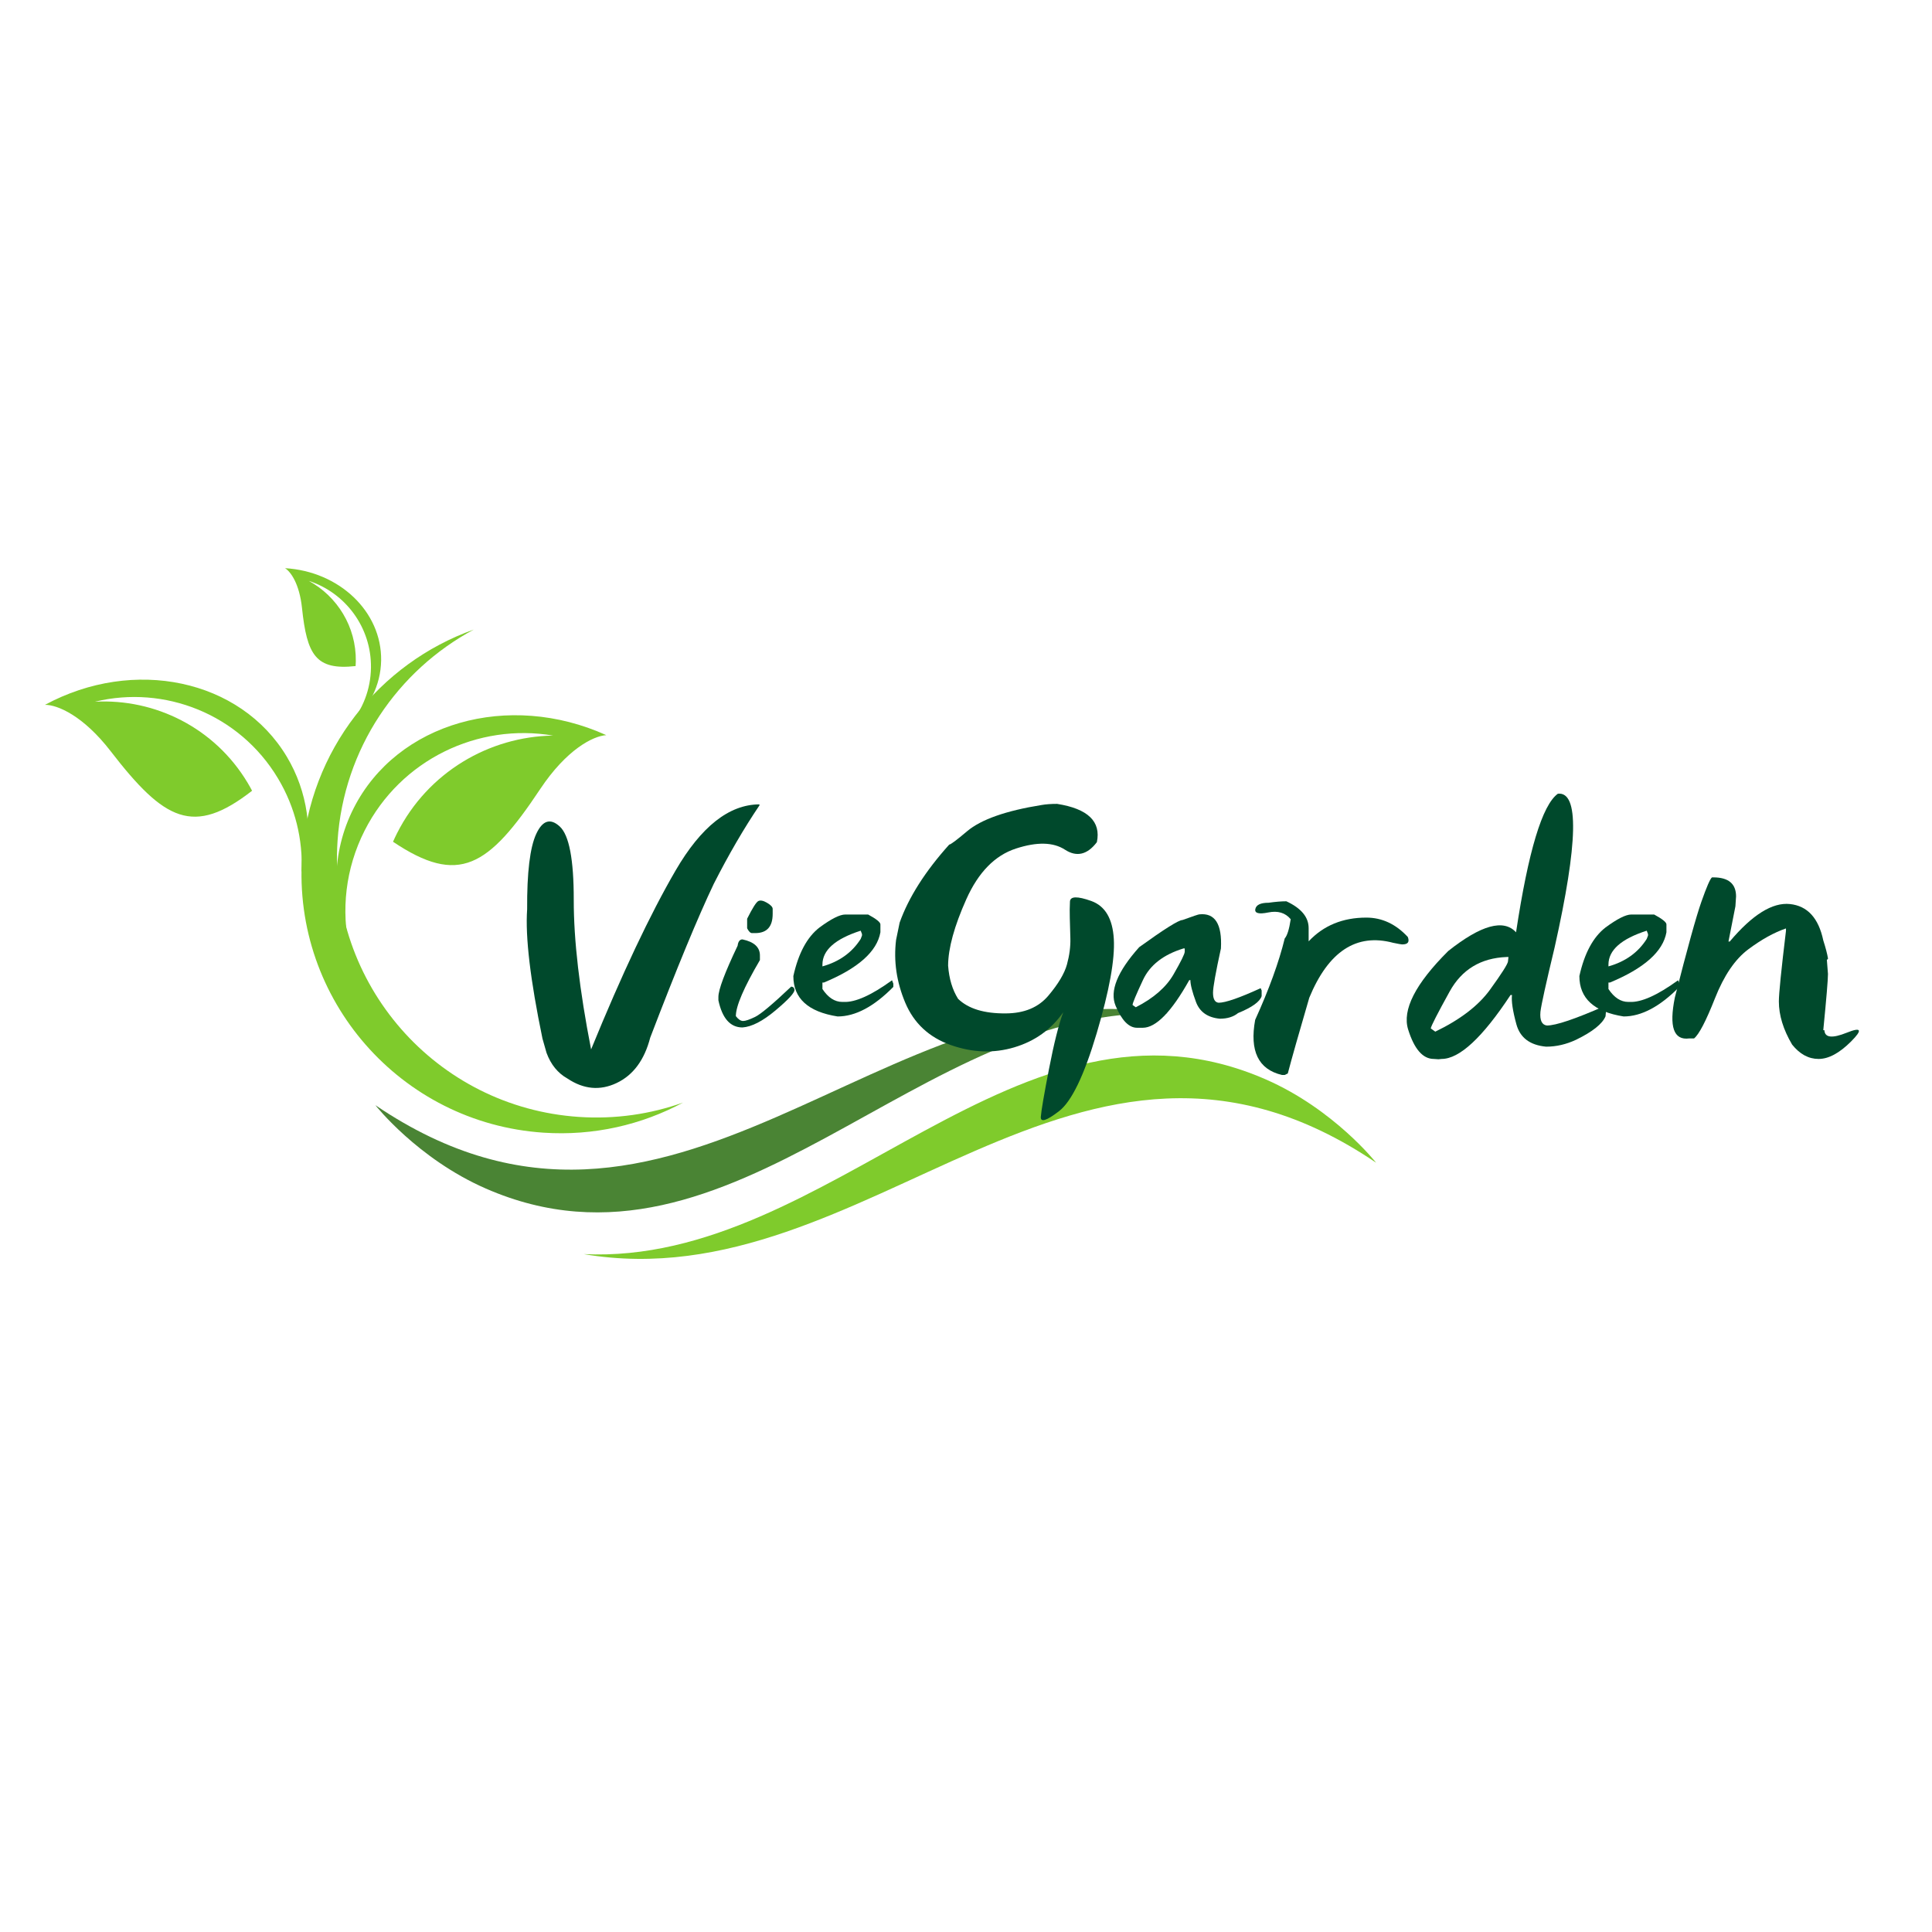
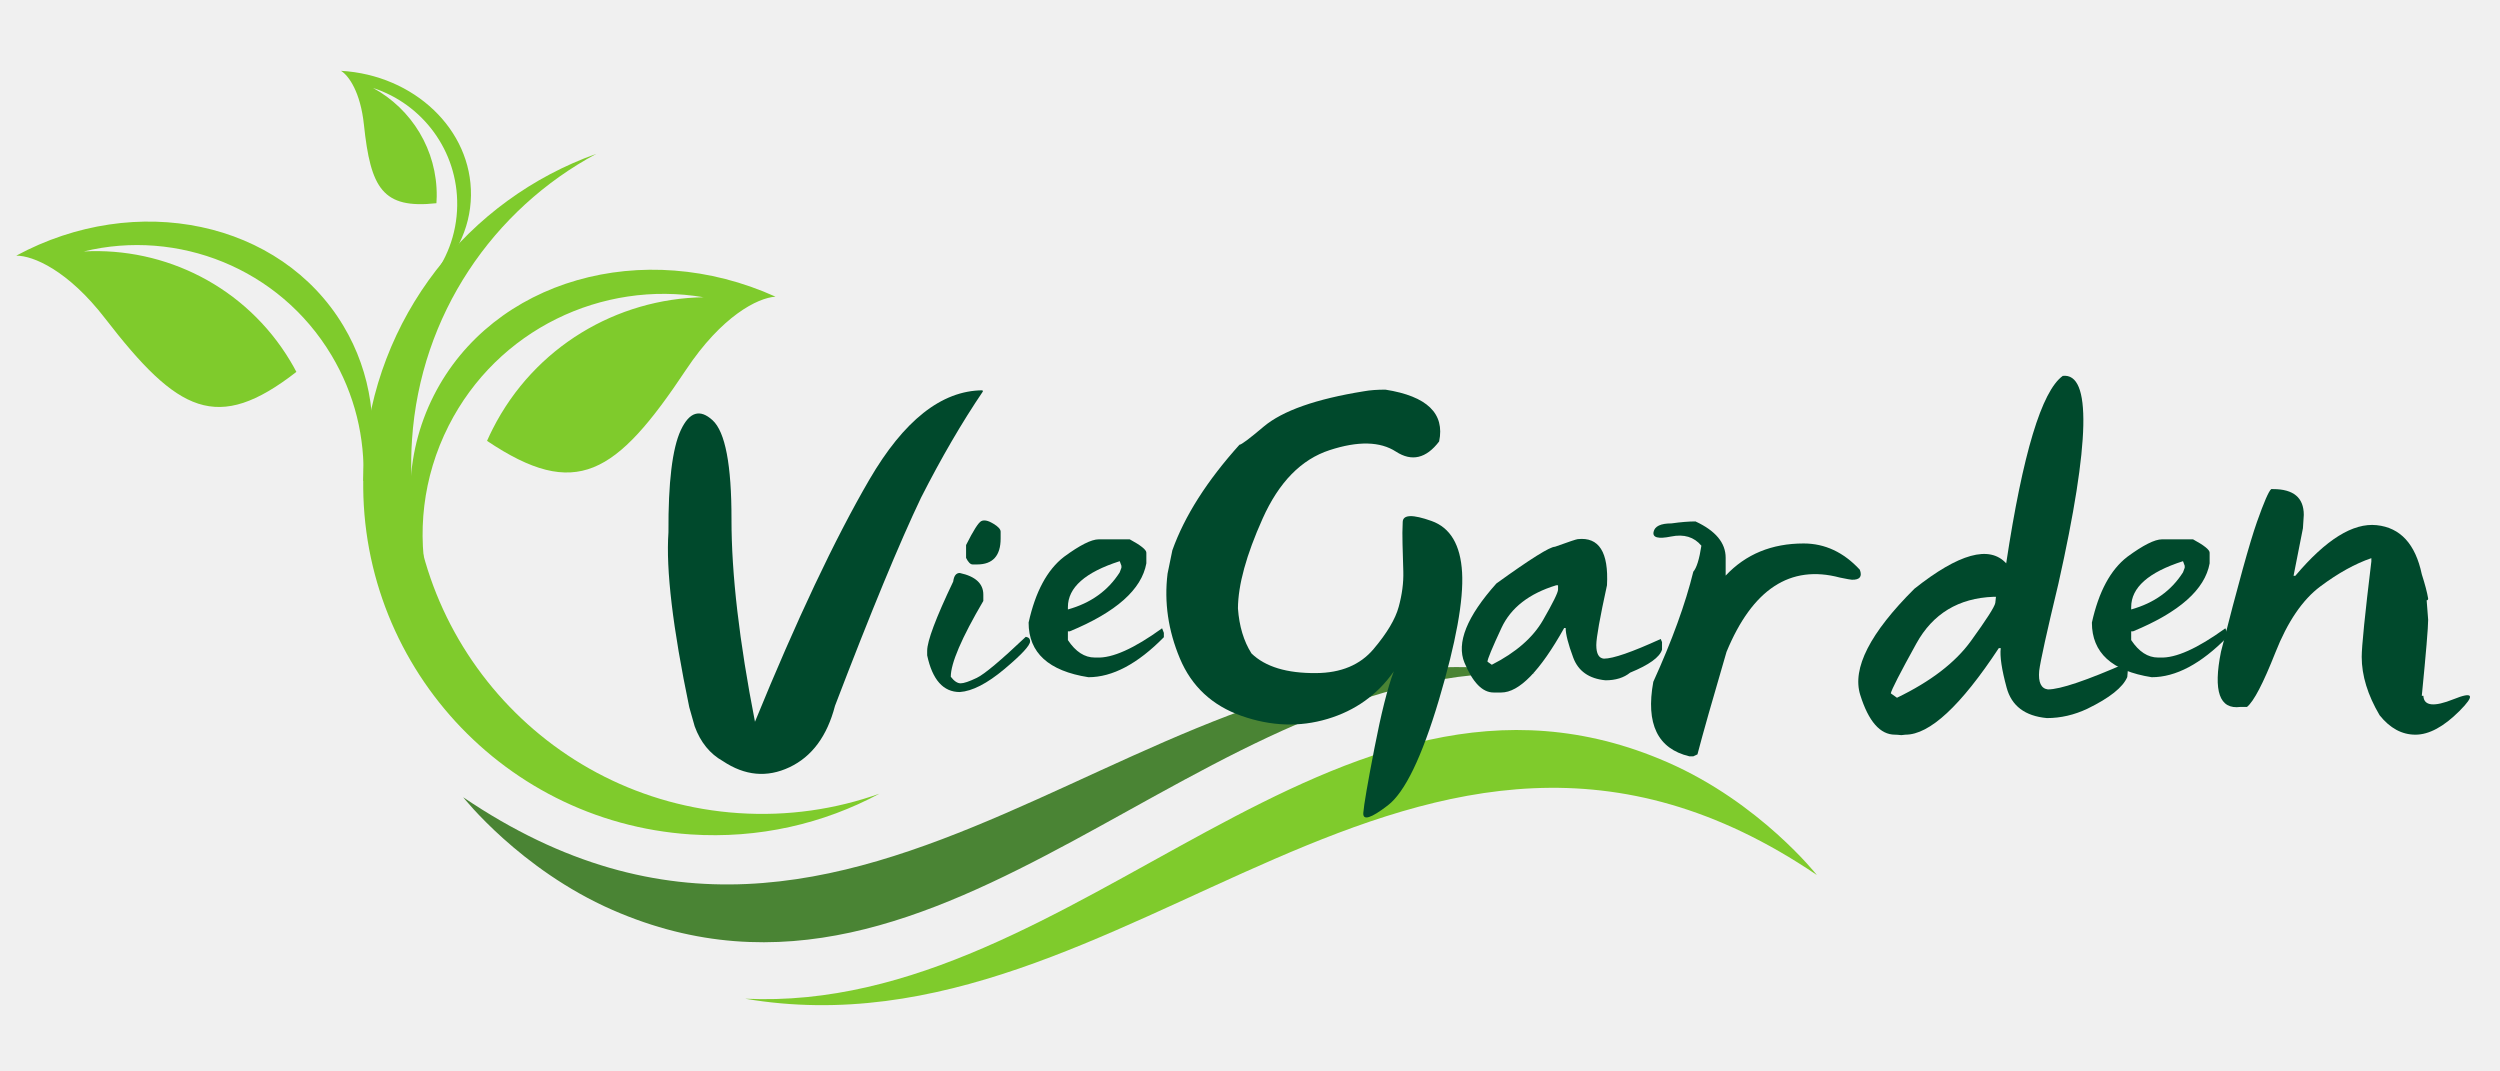
- <svg xmlns="http://www.w3.org/2000/svg" width="2000" zoomAndPan="magnify" viewBox="0 0 1500 1500" height="2000" preserveAspectRatio="xMidYMid meet" version="1.0">
+ <svg xmlns="http://www.w3.org/2000/svg" width="794" zoomAndPan="magnify" viewBox="0 0 595.5 255" height="340" preserveAspectRatio="xMidYMid meet" version="1.0">
  <defs>
    <g />
-     <clipPath id="7ead4bcc14">
-       <path d="M 453 819.125 L 1068.398 819.125 L 1068.398 977.402 L 453 977.402 Z M 453 819.125 " clip-rule="nonzero" />
+     <clipPath id="c086549042">
+       <path d="M 3 16 L 594 16 L 594 254.891 L 3 254.891 Z M 3 16 " clip-rule="nonzero" />
    </clipPath>
-     <clipPath id="fb66df8dc3">
-       <path d="M 221 441.152 L 296 441.152 L 296 563 L 221 563 Z M 221 441.152 " clip-rule="nonzero" />
+     <clipPath id="f6dae616c4">
+       <path d="M 0.355 0.652 L 590.023 0.652 L 590.023 238.891 L 0.355 238.891 Z M 0.355 0.652 " clip-rule="nonzero" />
    </clipPath>
-     <clipPath id="610cdbc0b0">
-       <rect x="0" width="1051" y="0" height="381" />
+     <clipPath id="ba265ce7bc">
+       <path d="M 174 157.742 L 429.785 157.742 L 429.785 223.43 L 174 223.43 Z M 174 157.742 " clip-rule="nonzero" />
+     </clipPath>
+     <clipPath id="de67a6cff1">
+       <path d="M 0.391 36 L 86 36 L 86 99 L 0.391 99 Z M 0.391 36 " clip-rule="nonzero" />
+     </clipPath>
+     <clipPath id="775ca77652">
+       <path d="M 78 0.875 L 110 0.875 L 110 52 L 78 52 Z M 78 0.875 " clip-rule="nonzero" />
+     </clipPath>
+     <clipPath id="97591a1880">
+       <path d="M 154 40 L 590.023 40 L 590.023 199 L 154 199 Z M 154 40 " clip-rule="nonzero" />
+     </clipPath>
+     <clipPath id="631f4e6bcf">
+       <rect x="0" width="437" y="0" height="159" />
+     </clipPath>
+     <clipPath id="29e9474ad1">
+       <rect x="0" width="591" y="0" height="239" />
+     </clipPath>
+     <clipPath id="5f7922118b">
+       <rect x="0" width="591" y="0" height="239" />
    </clipPath>
  </defs>
-   <rect x="-150" width="1800" fill="#ffffff" y="-150" height="1800" fill-opacity="1" />
-   <path fill="#4a8434" d="M 906.609 787.078 C 714.59 777.863 569.121 1006.691 377.148 922.766 C 324.094 899.555 291.453 858.066 291.453 858.066 C 522.988 1014.984 684.922 749.383 906.609 787.078 " fill-opacity="1" fill-rule="nonzero" />
-   <g clip-path="url(#7ead4bcc14)">
-     <path fill="#7fcb2c" d="M 453.215 973.691 C 645.246 982.895 790.703 754.078 982.691 838.02 C 1035.742 861.215 1068.387 902.703 1068.387 902.703 C 836.84 745.785 674.902 1011.398 453.215 973.691 " fill-opacity="1" fill-rule="nonzero" />
-   </g>
-   <path fill="#7fcb2c" d="M 283.102 644.844 C 311.145 589.523 371.336 561.207 429.402 571.102 C 379.824 571.898 332.34 599.434 308.355 646.746 C 307.203 648.984 306.164 651.246 305.137 653.531 C 356.172 687.777 379.109 673.219 419.328 612.742 C 439.852 581.887 460.398 571.449 470.707 570.758 C 394.871 536.465 308.332 560.918 274.582 627.496 C 257.043 662.09 257.148 701.445 271.41 737.031 C 264.77 706.949 268.09 674.477 283.102 644.844 " fill-opacity="1" fill-rule="nonzero" />
-   <path fill="#7fcb2c" d="M 236.383 677.051 C 243.047 646.562 239.066 614.867 222.672 587.492 C 186.613 527.258 103.812 510.027 34.93 547.227 C 44.637 547.18 64.609 555.621 85.906 583.215 C 127.637 637.289 150.109 649.434 195.711 613.941 C 194.629 611.867 193.488 609.812 192.266 607.781 C 166.645 564.977 120.27 542.277 73.695 544.816 C 127.531 531.688 185.867 554.285 215.82 604.336 C 229.359 626.941 235.195 652.008 234.145 676.52 C 234.93 676.609 235.68 676.797 236.383 677.051 " fill-opacity="1" fill-rule="nonzero" />
-   <g clip-path="url(#fb66df8dc3)">
-     <path fill="#7fcb2c" d="M 288.016 518.422 C 288.43 487.035 268.09 460.195 239.738 450.992 C 261.773 463 276.602 486.496 276.254 513.348 C 276.23 514.617 276.172 515.887 276.094 517.133 C 245.168 520.512 238.328 508.594 234.469 472.031 C 232.508 453.379 225.762 443.875 221.301 441.141 C 263.352 443.574 296.41 474.867 295.914 512.645 C 295.648 532.277 286.367 549.902 271.617 562.496 C 281.664 550.57 287.797 535.23 288.016 518.422 " fill-opacity="1" fill-rule="nonzero" />
-   </g>
-   <path fill="#7fcb2c" d="M 449.492 867.176 C 338.566 859.785 254.668 763.824 262.07 652.871 C 266.855 581.023 308.781 520.5 367.855 488.789 C 294.59 514.906 240.023 582.512 234.523 665.098 C 227.109 776.055 311.031 872 421.934 879.406 C 461.02 882.012 498.23 873.281 530.379 856.012 C 505.207 864.984 477.844 869.07 449.492 867.176 " fill-opacity="1" fill-rule="nonzero" />
-   <g transform="matrix(1, 0, 0, 1, 404, 537)">
-     <g clip-path="url(#610cdbc0b0)">
-       <g fill="#00492c" fill-opacity="1">
-         <g transform="translate(0.628648, 285.1599)">
-           <g>
-             <path d="M 184.859 -197.656 L 185.109 -197.016 C 173.066 -179.211 161.234 -158.898 149.609 -136.078 C 137.242 -110.148 120.773 -70.305 100.203 -16.547 C 95.691 0.836 87 12.582 74.125 18.688 C 61.25 24.789 48.5 23.617 35.875 15.172 C 28.426 10.992 23.031 4.348 19.688 -4.766 L 16.547 -15.797 C 7.109 -61.285 3.141 -94.727 4.641 -116.125 C 4.473 -144.719 6.832 -164.258 11.719 -174.75 C 16.613 -185.25 22.695 -187.156 29.969 -180.469 C 37.25 -173.781 40.867 -154.801 40.828 -123.531 C 40.785 -92.258 45.273 -53.551 54.297 -7.406 C 78.211 -65.926 100.078 -112.223 119.891 -146.297 C 139.703 -180.367 161.359 -197.488 184.859 -197.656 Z M 184.859 -197.656 " />
-           </g>
-         </g>
-         <g transform="translate(150.2479, 285.1599)">
-           <g>
-             <path d="M 34.547 -122.594 C 36.18 -123.383 38.441 -122.922 41.328 -121.203 C 44.211 -119.492 45.656 -117.926 45.656 -116.5 L 45.656 -112.625 C 45.656 -102.676 41.141 -97.703 32.109 -97.703 L 29.594 -97.703 C 28.344 -97.703 27.086 -98.953 25.828 -101.453 L 25.828 -108.859 C 30.016 -117.223 32.922 -121.801 34.547 -122.594 Z M 22.203 -92.812 C 31.234 -90.883 35.75 -86.742 35.75 -80.391 L 35.75 -76.75 C 23.289 -55.508 17.062 -41.004 17.062 -33.234 C 18.977 -30.723 20.852 -29.469 22.688 -29.469 C 24.531 -29.469 27.625 -30.516 31.969 -32.609 C 36.32 -34.703 45.691 -42.562 60.078 -56.188 C 61.742 -55.938 62.578 -55.055 62.578 -53.547 C 62.578 -51.211 57.645 -45.906 47.781 -37.625 C 37.914 -29.344 29.391 -24.953 22.203 -24.453 C 12.754 -24.453 6.523 -31.477 3.516 -45.531 L 3.516 -48.156 C 3.516 -53.758 8.488 -67.008 18.438 -87.906 C 18.852 -91.176 20.109 -92.812 22.203 -92.812 Z M 22.203 -92.812 " />
-           </g>
-         </g>
-         <g transform="translate(208.3147, 285.1599)">
-           <g>
-             <path d="M 43.891 -112.125 L 61.703 -112.125 C 68.055 -108.688 71.234 -106.133 71.234 -104.469 L 71.234 -98.328 C 68.555 -83.359 53.926 -70.352 27.344 -59.312 L 26.219 -59.312 L 26.219 -54.297 C 30.645 -47.609 35.785 -44.266 41.641 -44.266 L 42.766 -44.266 C 51.711 -43.848 64.211 -49.453 80.266 -61.078 L 81.266 -58.438 L 81.266 -55.938 C 66.211 -40.633 51.789 -32.984 38 -32.984 C 15.094 -36.578 3.641 -47.031 3.641 -64.344 C 7.566 -82.062 14.336 -94.641 23.953 -102.078 C 33.066 -108.773 39.711 -112.125 43.891 -112.125 Z M 26.219 -73.234 L 26.219 -71.859 C 39.344 -75.535 49.25 -82.645 55.938 -93.188 L 56.938 -95.812 L 56.938 -96.938 L 55.938 -99.578 C 36.125 -93.223 26.219 -84.441 26.219 -73.234 Z M 26.219 -73.234 " />
-           </g>
-         </g>
-         <g transform="translate(286.8241, 285.1599)">
-           <g>
-             <path d="M 134.688 -36.25 C 125.32 -22.863 112.656 -13.785 96.688 -9.016 C 80.719 -4.254 64.289 -4.844 47.406 -10.781 C 30.52 -16.719 18.707 -27.711 11.969 -43.766 C 5.238 -59.816 2.879 -76.035 4.891 -92.422 L 7.656 -105.844 C 14.676 -125.488 27.508 -145.68 46.156 -166.422 C 47.238 -166.422 51.879 -169.891 60.078 -176.828 C 70.941 -185.941 90.172 -192.711 117.766 -197.141 C 121.109 -197.734 125.16 -198.031 129.922 -198.031 C 153.836 -194.258 164.125 -184.348 160.781 -168.297 C 153.332 -158.516 145.07 -156.57 136 -162.469 C 126.938 -168.363 114.25 -168.656 97.938 -163.344 C 81.633 -158.039 68.801 -144.938 59.438 -124.031 C 50.082 -103.125 45.363 -85.941 45.281 -72.484 C 46.031 -62.285 48.617 -53.676 53.047 -46.656 C 60.992 -38.957 73.367 -35.191 90.172 -35.359 C 104.461 -35.441 115.453 -40.039 123.141 -49.156 C 130.836 -58.27 135.648 -66.359 137.578 -73.422 C 139.504 -80.492 140.379 -87.207 140.203 -93.562 C 140.035 -99.914 139.891 -105.242 139.766 -109.547 C 139.641 -113.848 139.68 -118.066 139.891 -122.203 C 140.098 -126.348 145.594 -126.5 156.375 -122.656 C 167.164 -118.812 173.02 -108.969 173.938 -93.125 C 174.863 -77.281 170.438 -52.906 160.656 -20 C 150.875 12.895 141.113 33.082 131.375 40.562 C 121.633 48.051 116.93 49.492 117.266 44.891 C 117.598 40.297 119.707 27.961 123.594 7.891 C 127.477 -12.172 131.176 -26.883 134.688 -36.25 Z M 134.688 -36.25 " />
-           </g>
-         </g>
-         <g transform="translate(463.6583, 285.1599)">
-           <g>
-             <path d="M 63.453 -112.25 C 75.66 -113.582 81.266 -104.758 80.266 -85.781 C 76.172 -67.051 74.125 -55.598 74.125 -51.422 C 74.125 -46.484 75.586 -43.891 78.516 -43.641 C 83.773 -43.641 94.641 -47.406 111.109 -54.938 L 111.875 -53.172 L 111.875 -48.781 C 110.531 -44.438 104.426 -40.047 93.562 -35.609 C 89.969 -32.691 85.242 -31.234 79.391 -31.234 C 69.941 -32.148 63.773 -36.492 60.891 -44.266 C 58.004 -52.047 56.562 -57.691 56.562 -61.203 L 55.688 -61.203 C 41.883 -36.535 29.844 -24.203 19.562 -24.203 C 17.133 -24.203 15.672 -24.203 15.172 -24.203 C 8.816 -24.203 3.258 -29.883 -1.5 -41.25 C -6.27 -52.625 -0.164 -67.801 16.812 -86.781 C 36.289 -100.832 47.492 -107.859 50.422 -107.859 C 58.523 -110.785 62.867 -112.25 63.453 -112.25 Z M 11.656 -41.891 L 14.172 -40.125 C 27.961 -47.156 37.742 -55.688 43.516 -65.719 C 49.285 -75.75 52.172 -81.602 52.172 -83.281 L 52.172 -85.781 L 51.172 -85.781 C 35.617 -81.02 25.145 -72.867 19.75 -61.328 C 14.352 -49.785 11.656 -43.305 11.656 -41.891 Z M 11.656 -41.891 " />
-           </g>
-         </g>
-         <g transform="translate(574.6499, 285.1599)">
-           <g>
-             <path d="M 20.062 -122.406 C 31.602 -117.051 37.375 -110.109 37.375 -101.578 L 37.375 -91.297 C 48.906 -103.586 63.828 -109.734 82.141 -109.734 C 94.348 -109.734 105.094 -104.719 114.375 -94.688 C 115.883 -90.758 114.379 -88.836 109.859 -88.922 C 109.273 -88.922 106.977 -89.336 102.969 -90.172 C 74.457 -97.773 52.758 -83.562 37.875 -47.531 C 29.844 -20.102 24.281 -0.5 21.188 11.281 L 18.812 12.422 L 16.547 12.422 C -1.672 8.066 -8.566 -6.188 -4.141 -30.344 C 6.648 -54.094 14.301 -75.164 18.812 -93.562 C 20.738 -95.727 22.285 -100.703 23.453 -108.484 C 19.273 -113.492 13.484 -115.242 6.078 -113.734 C -1.316 -112.234 -4.68 -113.113 -4.016 -116.375 C -3.348 -119.633 0.078 -121.266 6.266 -121.266 C 11.617 -122.023 16.219 -122.406 20.062 -122.406 Z M 20.062 -122.406 " />
-           </g>
-         </g>
-         <g transform="translate(692.2886, 285.1599)">
-           <g>
-             <path d="M 113.25 -205.922 C 129.801 -207.766 128.961 -168.008 110.734 -86.656 C 104.047 -58.812 100.367 -42.133 99.703 -36.625 C 99.117 -30.02 100.789 -26.461 104.719 -25.953 C 111.738 -25.953 126.832 -31.055 150 -41.266 L 150.75 -38.875 L 150.25 -33.109 C 147.738 -27.172 140.129 -21.109 127.422 -14.922 C 119.805 -11.328 112.031 -9.531 104.094 -9.531 C 91.551 -10.695 83.859 -16.504 81.016 -26.953 C 78.172 -37.41 77.039 -44.977 77.625 -49.656 L 76.5 -49.656 C 54.676 -16.551 36.828 0 22.953 0 L 20.562 0.25 C 18.977 0.082 17.77 0 16.938 0 C 8.406 0 1.758 -7.609 -3 -22.828 C -7.77 -38.047 2.594 -58.363 28.094 -83.781 C 53.594 -104.008 71.148 -108.859 80.766 -98.328 C 90.297 -161.367 101.125 -197.234 113.25 -205.922 Z M 14.547 -23.703 L 18.062 -21.188 C 37.457 -30.551 51.629 -41.422 60.578 -53.797 C 69.523 -66.172 74.164 -73.445 74.5 -75.625 L 74.875 -79.141 L 73.484 -79.141 C 53.422 -78.379 38.664 -69.453 29.219 -52.359 C 19.77 -35.266 14.879 -25.711 14.547 -23.703 Z M 14.547 -23.703 " />
-           </g>
-         </g>
-       </g>
-       <g fill="#00492c" fill-opacity="1">
-         <g transform="translate(818.5807, 285.1599)">
-           <g>
-             <path d="M 43.891 -112.125 L 61.703 -112.125 C 68.055 -108.688 71.234 -106.133 71.234 -104.469 L 71.234 -98.328 C 68.555 -83.359 53.926 -70.352 27.344 -59.312 L 26.219 -59.312 L 26.219 -54.297 C 30.645 -47.609 35.785 -44.266 41.641 -44.266 L 42.766 -44.266 C 51.711 -43.848 64.211 -49.453 80.266 -61.078 L 81.266 -58.438 L 81.266 -55.938 C 66.211 -40.633 51.789 -32.984 38 -32.984 C 15.094 -36.578 3.641 -47.031 3.641 -64.344 C 7.566 -82.062 14.336 -94.641 23.953 -102.078 C 33.066 -108.773 39.711 -112.125 43.891 -112.125 Z M 26.219 -73.234 L 26.219 -71.859 C 39.344 -75.535 49.25 -82.645 55.938 -93.188 L 56.938 -95.812 L 56.938 -96.938 L 55.938 -99.578 C 36.125 -93.223 26.219 -84.441 26.219 -73.234 Z M 26.219 -73.234 " />
-           </g>
-         </g>
-       </g>
-       <g fill="#00492c" fill-opacity="1">
-         <g transform="translate(897.0901, 285.1599)">
-           <g>
-             <path d="M 28.094 -140.969 L 29.094 -140.969 C 40.883 -140.969 46.781 -136.035 46.781 -126.172 L 46.281 -118.516 C 44.52 -109.816 42.723 -100.703 40.891 -91.172 L 41.891 -91.172 C 59.441 -111.992 75.008 -121.691 88.594 -120.266 C 102.188 -118.848 110.82 -109.441 114.5 -92.047 C 116.344 -86.285 117.555 -81.645 118.141 -78.125 C 118.141 -77.457 117.848 -77.125 117.266 -77.125 L 118.141 -65.969 C 118.141 -61.531 116.926 -46.984 114.5 -22.328 L 115.375 -22.328 C 115.625 -16.473 121.41 -15.82 132.734 -20.375 C 144.066 -24.938 145.195 -22.68 136.125 -13.609 C 127.062 -4.535 118.641 0 110.859 0 C 103.086 0 96.234 -3.719 90.297 -11.156 C 83.441 -22.781 80.016 -33.941 80.016 -44.641 C 80.016 -50.66 81.852 -68.93 85.531 -99.453 L 85.531 -101.328 C 76.25 -98.148 66.488 -92.734 56.25 -85.078 C 46.008 -77.43 37.395 -64.766 30.406 -47.078 C 23.426 -29.398 18.016 -19.016 14.172 -15.922 L 10.406 -15.922 C -1.633 -14.336 -5.352 -24.914 -0.75 -47.656 C 8.945 -85.781 15.82 -110.586 19.875 -122.078 C 23.926 -133.578 26.664 -139.875 28.094 -140.969 Z M 28.094 -140.969 " />
+   <g clip-path="url(#c086549042)">
+     <g transform="matrix(1, 0, 0, 1, 3, 16)">
+       <g clip-path="url(#5f7922118b)">
+         <g clip-path="url(#f6dae616c4)">
+           <g transform="matrix(1, 0, 0, 1, 0.000000000000000444, 0.000000000000047962)">
+             <g clip-path="url(#29e9474ad1)">
+               <path fill="#4a8434" d="M 362.637 144.441 C 282.945 140.617 222.57 235.586 142.898 200.754 C 120.879 191.121 107.332 173.902 107.332 173.902 C 203.426 239.027 270.633 128.797 362.637 144.441 " fill-opacity="1" fill-rule="nonzero" />
+               <g clip-path="url(#ba265ce7bc)">
+                 <path fill="#7fcb2c" d="M 174.469 221.891 C 254.164 225.711 314.535 130.746 394.215 165.582 C 416.23 175.211 429.777 192.43 429.777 192.43 C 333.68 127.305 266.473 237.539 174.469 221.891 " fill-opacity="1" fill-rule="nonzero" />
+               </g>
+               <path fill="#7fcb2c" d="M 103.867 85.41 C 115.508 62.453 140.488 50.699 164.586 54.805 C 144.008 55.137 124.301 66.562 114.348 86.199 C 113.871 87.129 113.438 88.066 113.012 89.016 C 134.195 103.23 143.711 97.188 160.402 72.09 C 168.922 59.281 177.449 54.949 181.727 54.664 C 150.254 40.43 114.34 50.578 100.332 78.211 C 93.055 92.566 93.098 108.902 99.016 123.672 C 96.258 111.184 97.637 97.711 103.867 85.41 " fill-opacity="1" fill-rule="nonzero" />
+               <g clip-path="url(#de67a6cff1)">
+                 <path fill="#7fcb2c" d="M 84.477 98.777 C 87.242 86.125 85.594 72.969 78.789 61.609 C 63.824 36.609 29.457 29.457 0.871 44.898 C 4.898 44.879 13.188 48.383 22.027 59.832 C 39.344 82.273 48.672 87.316 67.598 72.586 C 67.148 71.723 66.676 70.871 66.168 70.031 C 55.535 52.266 36.289 42.844 16.957 43.895 C 39.301 38.449 63.512 47.828 75.945 68.598 C 81.562 77.98 83.984 88.383 83.551 98.559 C 83.875 98.594 84.184 98.672 84.477 98.777 " fill-opacity="1" fill-rule="nonzero" />
+               </g>
+               <g clip-path="url(#775ca77652)">
+                 <path fill="#7fcb2c" d="M 105.906 32.941 C 106.078 19.918 97.637 8.777 85.871 4.957 C 95.016 9.941 101.168 19.691 101.027 30.836 C 101.016 31.363 100.992 31.891 100.957 32.406 C 88.125 33.809 85.285 28.863 83.684 13.688 C 82.871 5.949 80.07 2.004 78.219 0.867 C 95.672 1.879 109.391 14.867 109.184 30.543 C 109.074 38.691 105.223 46.008 99.102 51.234 C 103.27 46.285 105.816 39.918 105.906 32.941 " fill-opacity="1" fill-rule="nonzero" />
+               </g>
+               <path fill="#7fcb2c" d="M 172.922 177.684 C 126.887 174.617 92.066 134.793 95.141 88.742 C 97.125 58.922 114.523 33.805 139.043 20.645 C 108.633 31.484 85.988 59.539 83.707 93.816 C 80.629 139.867 115.457 179.688 161.484 182.758 C 177.707 183.84 193.152 180.219 206.492 173.051 C 196.047 176.773 184.691 178.469 172.922 177.684 " fill-opacity="1" fill-rule="nonzero" />
+               <g clip-path="url(#97591a1880)">
+                 <g transform="matrix(1, 0, 0, 1, 154, 40)">
+                   <g clip-path="url(#631f4e6bcf)">
+                     <g fill="#00492c" fill-opacity="1">
+                       <g transform="translate(0.303895, 119.001)">
+                         <g>
+                           <path d="M 76.719 -82.031 L 76.828 -81.766 C 71.828 -74.379 66.914 -65.945 62.094 -56.469 C 56.957 -45.719 50.125 -29.188 41.594 -6.875 C 39.719 0.344 36.109 5.219 30.766 7.75 C 25.422 10.281 20.129 9.797 14.891 6.297 C 11.797 4.566 9.555 1.805 8.172 -1.984 L 6.875 -6.562 C 2.945 -25.438 1.297 -39.316 1.922 -48.203 C 1.859 -60.066 2.836 -68.176 4.859 -72.531 C 6.891 -76.883 9.414 -77.672 12.438 -74.891 C 15.457 -72.117 16.957 -64.242 16.938 -51.266 C 16.926 -38.285 18.789 -22.223 22.531 -3.078 C 32.457 -27.359 41.531 -46.566 49.75 -60.703 C 57.977 -74.848 66.969 -81.957 76.719 -82.031 Z M 76.719 -82.031 " />
+                         </g>
+                       </g>
+                       <g transform="translate(62.39942, 119.001)">
+                         <g>
+                           <path d="M 14.344 -50.875 C 15.02 -51.207 15.957 -51.016 17.156 -50.297 C 18.352 -49.586 18.953 -48.941 18.953 -48.359 L 18.953 -46.734 C 18.953 -42.609 17.078 -40.547 13.328 -40.547 L 12.281 -40.547 C 11.758 -40.547 11.238 -41.066 10.719 -42.109 L 10.719 -45.172 C 12.457 -48.641 13.664 -50.539 14.344 -50.875 Z M 9.219 -38.516 C 12.957 -37.711 14.828 -35.992 14.828 -33.359 L 14.828 -31.859 C 9.66 -23.047 7.078 -17.023 7.078 -13.797 C 7.879 -12.754 8.66 -12.234 9.422 -12.234 C 10.18 -12.234 11.461 -12.664 13.266 -13.531 C 15.078 -14.395 18.969 -17.656 24.938 -23.312 C 25.625 -23.207 25.969 -22.844 25.969 -22.219 C 25.969 -21.25 23.922 -19.047 19.828 -15.609 C 15.734 -12.18 12.195 -10.363 9.219 -10.156 C 5.289 -10.156 2.703 -13.066 1.453 -18.891 L 1.453 -19.984 C 1.453 -22.305 3.52 -27.805 7.656 -36.484 C 7.82 -37.836 8.344 -38.516 9.219 -38.516 Z M 9.219 -38.516 " />
+                         </g>
+                       </g>
+                       <g transform="translate(86.49852, 119.001)">
+                         <g>
+                           <path d="M 18.219 -46.531 L 25.609 -46.531 C 28.242 -45.102 29.562 -44.047 29.562 -43.359 L 29.562 -40.812 C 28.445 -34.594 22.375 -29.195 11.344 -24.625 L 10.875 -24.625 L 10.875 -22.531 C 12.719 -19.758 14.852 -18.375 17.281 -18.375 L 17.75 -18.375 C 21.457 -18.195 26.645 -20.52 33.312 -25.344 L 33.734 -24.25 L 33.734 -23.219 C 27.484 -16.863 21.492 -13.688 15.766 -13.688 C 6.266 -15.176 1.516 -19.516 1.516 -26.703 C 3.141 -34.055 5.945 -39.273 9.938 -42.359 C 13.719 -45.141 16.477 -46.531 18.219 -46.531 Z M 10.875 -30.391 L 10.875 -29.828 C 16.32 -31.348 20.438 -34.297 23.219 -38.672 L 23.625 -39.766 L 23.625 -40.234 L 23.219 -41.328 C 14.988 -38.691 10.875 -35.047 10.875 -30.391 Z M 10.875 -30.391 " />
+                         </g>
+                       </g>
+                       <g transform="translate(119.0818, 119.001)">
+                         <g>
+                           <path d="M 55.906 -15.047 C 52.008 -9.492 46.75 -5.727 40.125 -3.75 C 33.5 -1.77 26.68 -2.008 19.672 -4.469 C 12.66 -6.938 7.758 -11.5 4.969 -18.156 C 2.176 -24.82 1.195 -31.555 2.031 -38.359 L 3.172 -43.922 C 6.086 -52.078 11.414 -60.457 19.156 -69.062 C 19.602 -69.062 21.531 -70.504 24.938 -73.391 C 29.445 -77.172 37.426 -79.977 48.875 -81.812 C 50.258 -82.062 51.941 -82.188 53.922 -82.188 C 63.848 -80.625 68.113 -76.508 66.719 -69.844 C 63.633 -65.789 60.207 -64.984 56.438 -67.422 C 52.676 -69.867 47.41 -69.988 40.641 -67.781 C 33.879 -65.582 28.555 -60.145 24.672 -51.469 C 20.785 -42.801 18.828 -35.672 18.797 -30.078 C 19.098 -25.848 20.172 -22.273 22.016 -19.359 C 25.305 -16.172 30.441 -14.609 37.422 -14.672 C 43.359 -14.711 47.922 -16.625 51.109 -20.406 C 54.305 -24.188 56.301 -27.539 57.094 -30.469 C 57.895 -33.406 58.258 -36.191 58.188 -38.828 C 58.113 -41.461 58.051 -43.672 58 -45.453 C 57.945 -47.242 57.961 -49 58.047 -50.719 C 58.141 -52.438 60.426 -52.5 64.906 -50.906 C 69.383 -49.312 71.812 -45.223 72.188 -38.641 C 72.57 -32.066 70.734 -21.953 66.672 -8.297 C 62.609 5.348 58.555 13.723 54.516 16.828 C 50.473 19.941 48.52 20.539 48.656 18.625 C 48.801 16.719 49.68 11.598 51.297 3.266 C 52.91 -5.055 54.445 -11.16 55.906 -15.047 Z M 55.906 -15.047 " />
+                         </g>
+                       </g>
+                       <g transform="translate(192.4721, 119.001)">
+                         <g>
+                           <path d="M 26.344 -46.578 C 31.406 -47.141 33.727 -43.477 33.312 -35.594 C 31.613 -27.82 30.766 -23.07 30.766 -21.344 C 30.766 -19.289 31.367 -18.211 32.578 -18.109 C 34.766 -18.109 39.273 -19.672 46.109 -22.797 L 46.422 -22.062 L 46.422 -20.25 C 45.867 -18.445 43.336 -16.625 38.828 -14.781 C 37.336 -13.562 35.379 -12.953 32.953 -12.953 C 29.023 -13.336 26.461 -15.145 25.266 -18.375 C 24.066 -21.602 23.469 -23.945 23.469 -25.406 L 23.109 -25.406 C 17.379 -15.164 12.383 -10.047 8.125 -10.047 C 7.113 -10.047 6.504 -10.047 6.297 -10.047 C 3.66 -10.047 1.352 -12.406 -0.625 -17.125 C -2.602 -21.844 -0.07 -28.141 6.969 -36.016 C 15.051 -41.848 19.703 -44.766 20.922 -44.766 C 24.285 -45.973 26.094 -46.578 26.344 -46.578 Z M 4.844 -17.391 L 5.875 -16.656 C 11.602 -19.57 15.664 -23.109 18.062 -27.266 C 20.457 -31.43 21.656 -33.863 21.656 -34.562 L 21.656 -35.594 L 21.234 -35.594 C 14.773 -33.625 10.426 -30.242 8.188 -25.453 C 5.957 -20.66 4.844 -17.973 4.844 -17.391 Z M 4.844 -17.391 " />
+                         </g>
+                       </g>
+                       <g transform="translate(238.5363, 119.001)">
+                         <g>
+                           <path d="M 8.328 -50.797 C 13.117 -48.578 15.516 -45.695 15.516 -42.156 L 15.516 -37.891 C 20.297 -42.992 26.488 -45.547 34.094 -45.547 C 39.156 -45.547 43.613 -43.461 47.469 -39.297 C 48.094 -37.66 47.469 -36.863 45.594 -36.906 C 45.352 -36.906 44.398 -37.078 42.734 -37.422 C 30.898 -40.578 21.895 -34.676 15.719 -19.719 C 12.383 -8.344 10.078 -0.207 8.797 4.688 L 7.812 5.156 L 6.875 5.156 C -0.688 3.352 -3.551 -2.562 -1.719 -12.594 C 2.758 -22.445 5.938 -31.191 7.812 -38.828 C 8.602 -39.734 9.242 -41.797 9.734 -45.016 C 7.992 -47.098 5.586 -47.828 2.516 -47.203 C -0.547 -46.578 -1.938 -46.941 -1.656 -48.297 C -1.383 -49.648 0.035 -50.328 2.609 -50.328 C 4.828 -50.641 6.734 -50.797 8.328 -50.797 Z M 8.328 -50.797 " />
+                         </g>
+                       </g>
+                       <g transform="translate(287.3591, 119.001)">
+                         <g>
+                           <path d="M 47 -85.469 C 53.863 -86.227 53.516 -69.727 45.953 -35.969 C 43.18 -24.414 41.656 -17.492 41.375 -15.203 C 41.133 -12.461 41.828 -10.988 43.453 -10.781 C 46.367 -10.781 52.633 -12.895 62.25 -17.125 L 62.562 -16.141 L 62.359 -13.734 C 61.316 -11.273 58.156 -8.758 52.875 -6.188 C 49.719 -4.695 46.492 -3.953 43.203 -3.953 C 37.992 -4.441 34.801 -6.852 33.625 -11.188 C 32.445 -15.531 31.977 -18.672 32.219 -20.609 L 31.75 -20.609 C 22.695 -6.867 15.289 0 9.531 0 L 8.531 0.109 C 7.875 0.035 7.375 0 7.031 0 C 3.488 0 0.727 -3.156 -1.25 -9.469 C -3.227 -15.789 1.07 -24.223 11.656 -34.766 C 22.238 -43.16 29.523 -45.176 33.516 -40.812 C 37.473 -66.969 41.969 -81.852 47 -85.469 Z M 6.031 -9.844 L 7.5 -8.797 C 15.539 -12.68 21.414 -17.191 25.125 -22.328 C 28.844 -27.461 30.773 -30.484 30.922 -31.391 L 31.078 -32.844 L 30.5 -32.844 C 22.176 -32.531 16.051 -28.828 12.125 -21.734 C 8.207 -14.641 6.176 -10.676 6.031 -9.844 Z M 6.031 -9.844 " />
+                         </g>
+                       </g>
+                     </g>
+                     <g fill="#00492c" fill-opacity="1">
+                       <g transform="translate(339.7733, 119.001)">
+                         <g>
+                           <path d="M 18.219 -46.531 L 25.609 -46.531 C 28.242 -45.102 29.562 -44.047 29.562 -43.359 L 29.562 -40.812 C 28.445 -34.594 22.375 -29.195 11.344 -24.625 L 10.875 -24.625 L 10.875 -22.531 C 12.719 -19.758 14.852 -18.375 17.281 -18.375 L 17.75 -18.375 C 21.457 -18.195 26.645 -20.52 33.312 -25.344 L 33.734 -24.25 L 33.734 -23.219 C 27.484 -16.863 21.492 -13.688 15.766 -13.688 C 6.266 -15.176 1.516 -19.516 1.516 -26.703 C 3.141 -34.055 5.945 -39.273 9.938 -42.359 C 13.719 -45.141 16.477 -46.531 18.219 -46.531 Z M 10.875 -30.391 L 10.875 -29.828 C 16.32 -31.348 20.438 -34.297 23.219 -38.672 L 23.625 -39.766 L 23.625 -40.234 L 23.219 -41.328 C 14.988 -38.691 10.875 -35.047 10.875 -30.391 Z M 10.875 -30.391 " />
+                         </g>
+                       </g>
+                     </g>
+                     <g fill="#00492c" fill-opacity="1">
+                       <g transform="translate(372.3565, 119.001)">
+                         <g>
+                           <path d="M 11.656 -58.5 L 12.078 -58.5 C 16.961 -58.5 19.406 -56.453 19.406 -52.359 L 19.203 -49.188 C 18.473 -45.57 17.727 -41.789 16.969 -37.844 L 17.391 -37.844 C 24.672 -46.477 31.129 -50.5 36.766 -49.906 C 42.41 -49.32 45.992 -45.422 47.516 -38.203 C 48.285 -35.805 48.789 -33.879 49.031 -32.422 C 49.031 -32.148 48.91 -32.016 48.672 -32.016 L 49.031 -27.375 C 49.031 -25.539 48.523 -19.504 47.516 -9.266 L 47.891 -9.266 C 47.992 -6.836 50.395 -6.566 55.094 -8.453 C 59.789 -10.348 60.254 -9.41 56.484 -5.641 C 52.723 -1.879 49.227 0 46 0 C 42.781 0 39.938 -1.539 37.469 -4.625 C 34.625 -9.445 33.203 -14.082 33.203 -18.531 C 33.203 -21.031 33.969 -28.613 35.5 -41.281 L 35.5 -42.047 C 31.645 -40.734 27.594 -38.488 23.344 -35.312 C 19.094 -32.133 15.52 -26.875 12.625 -19.531 C 9.727 -12.195 7.477 -7.891 5.875 -6.609 L 4.312 -6.609 C -0.676 -5.953 -2.219 -10.344 -0.312 -19.781 C 3.707 -35.602 6.562 -45.898 8.25 -50.672 C 9.938 -55.441 11.07 -58.051 11.656 -58.5 Z M 11.656 -58.5 " />
+                         </g>
+                       </g>
+                     </g>
+                   </g>
+                 </g>
+               </g>
+             </g>
          </g>
        </g>
      </g>
    </g>
  </g>
</svg>
